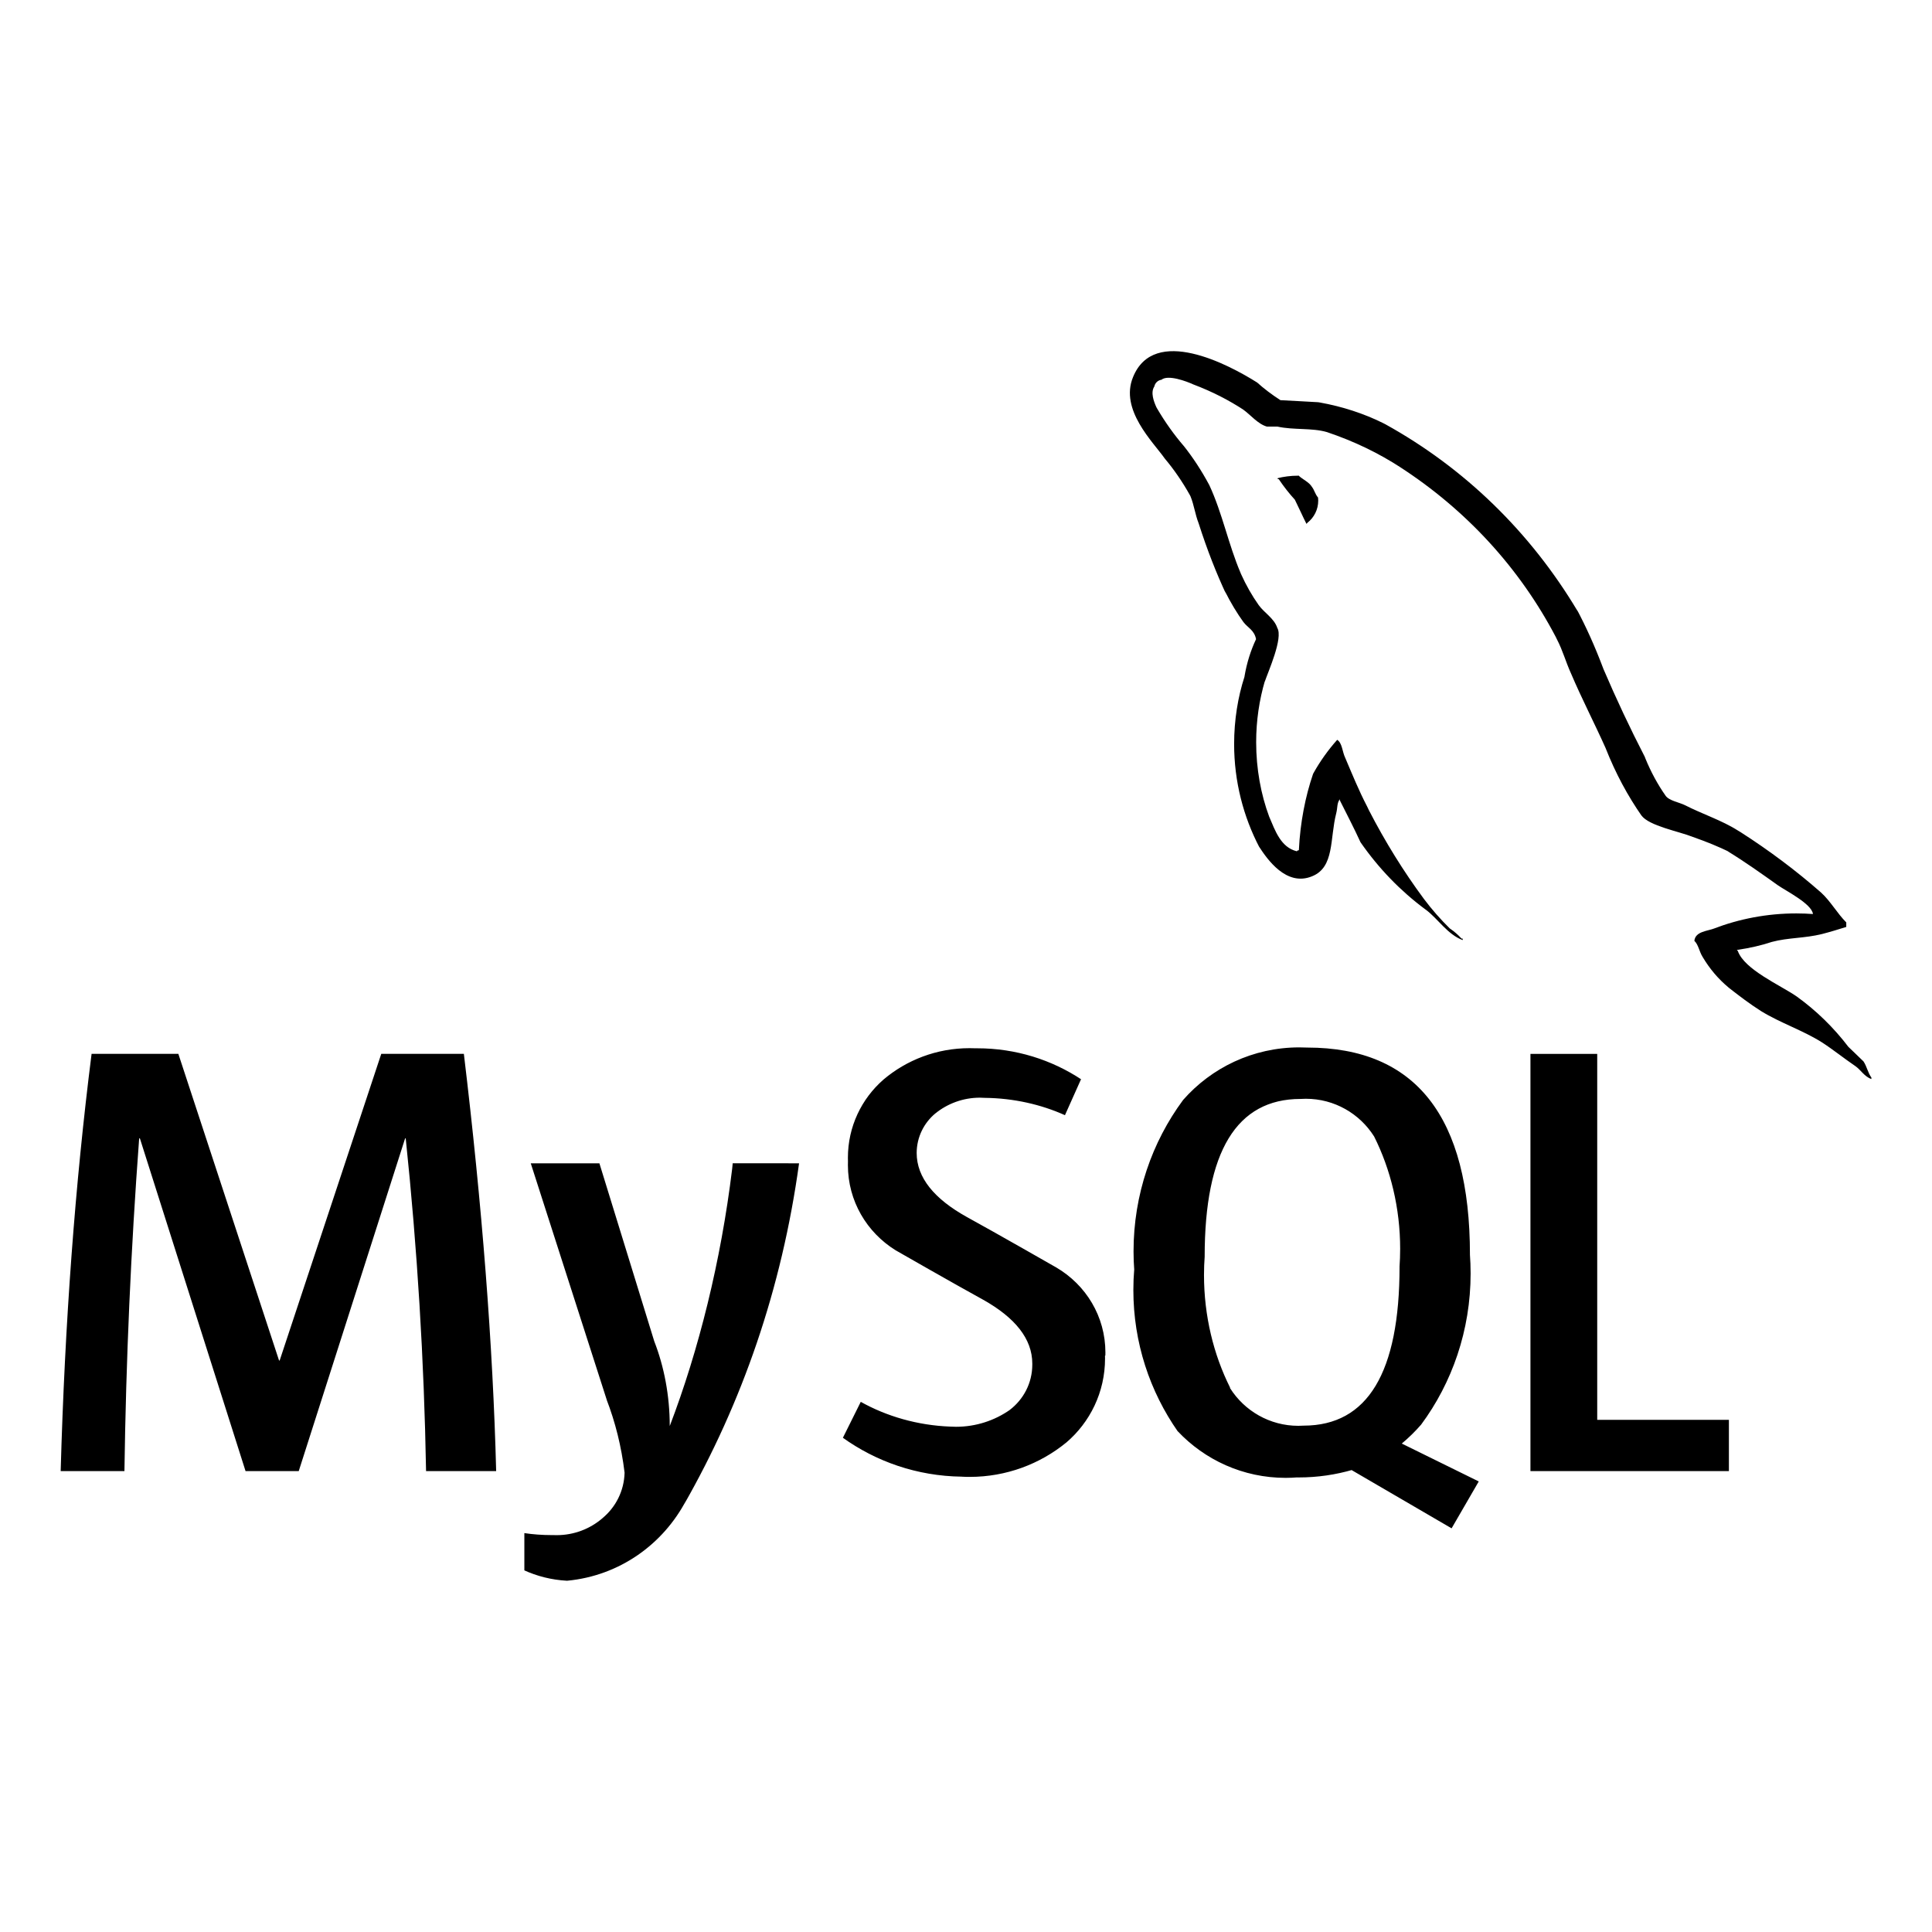
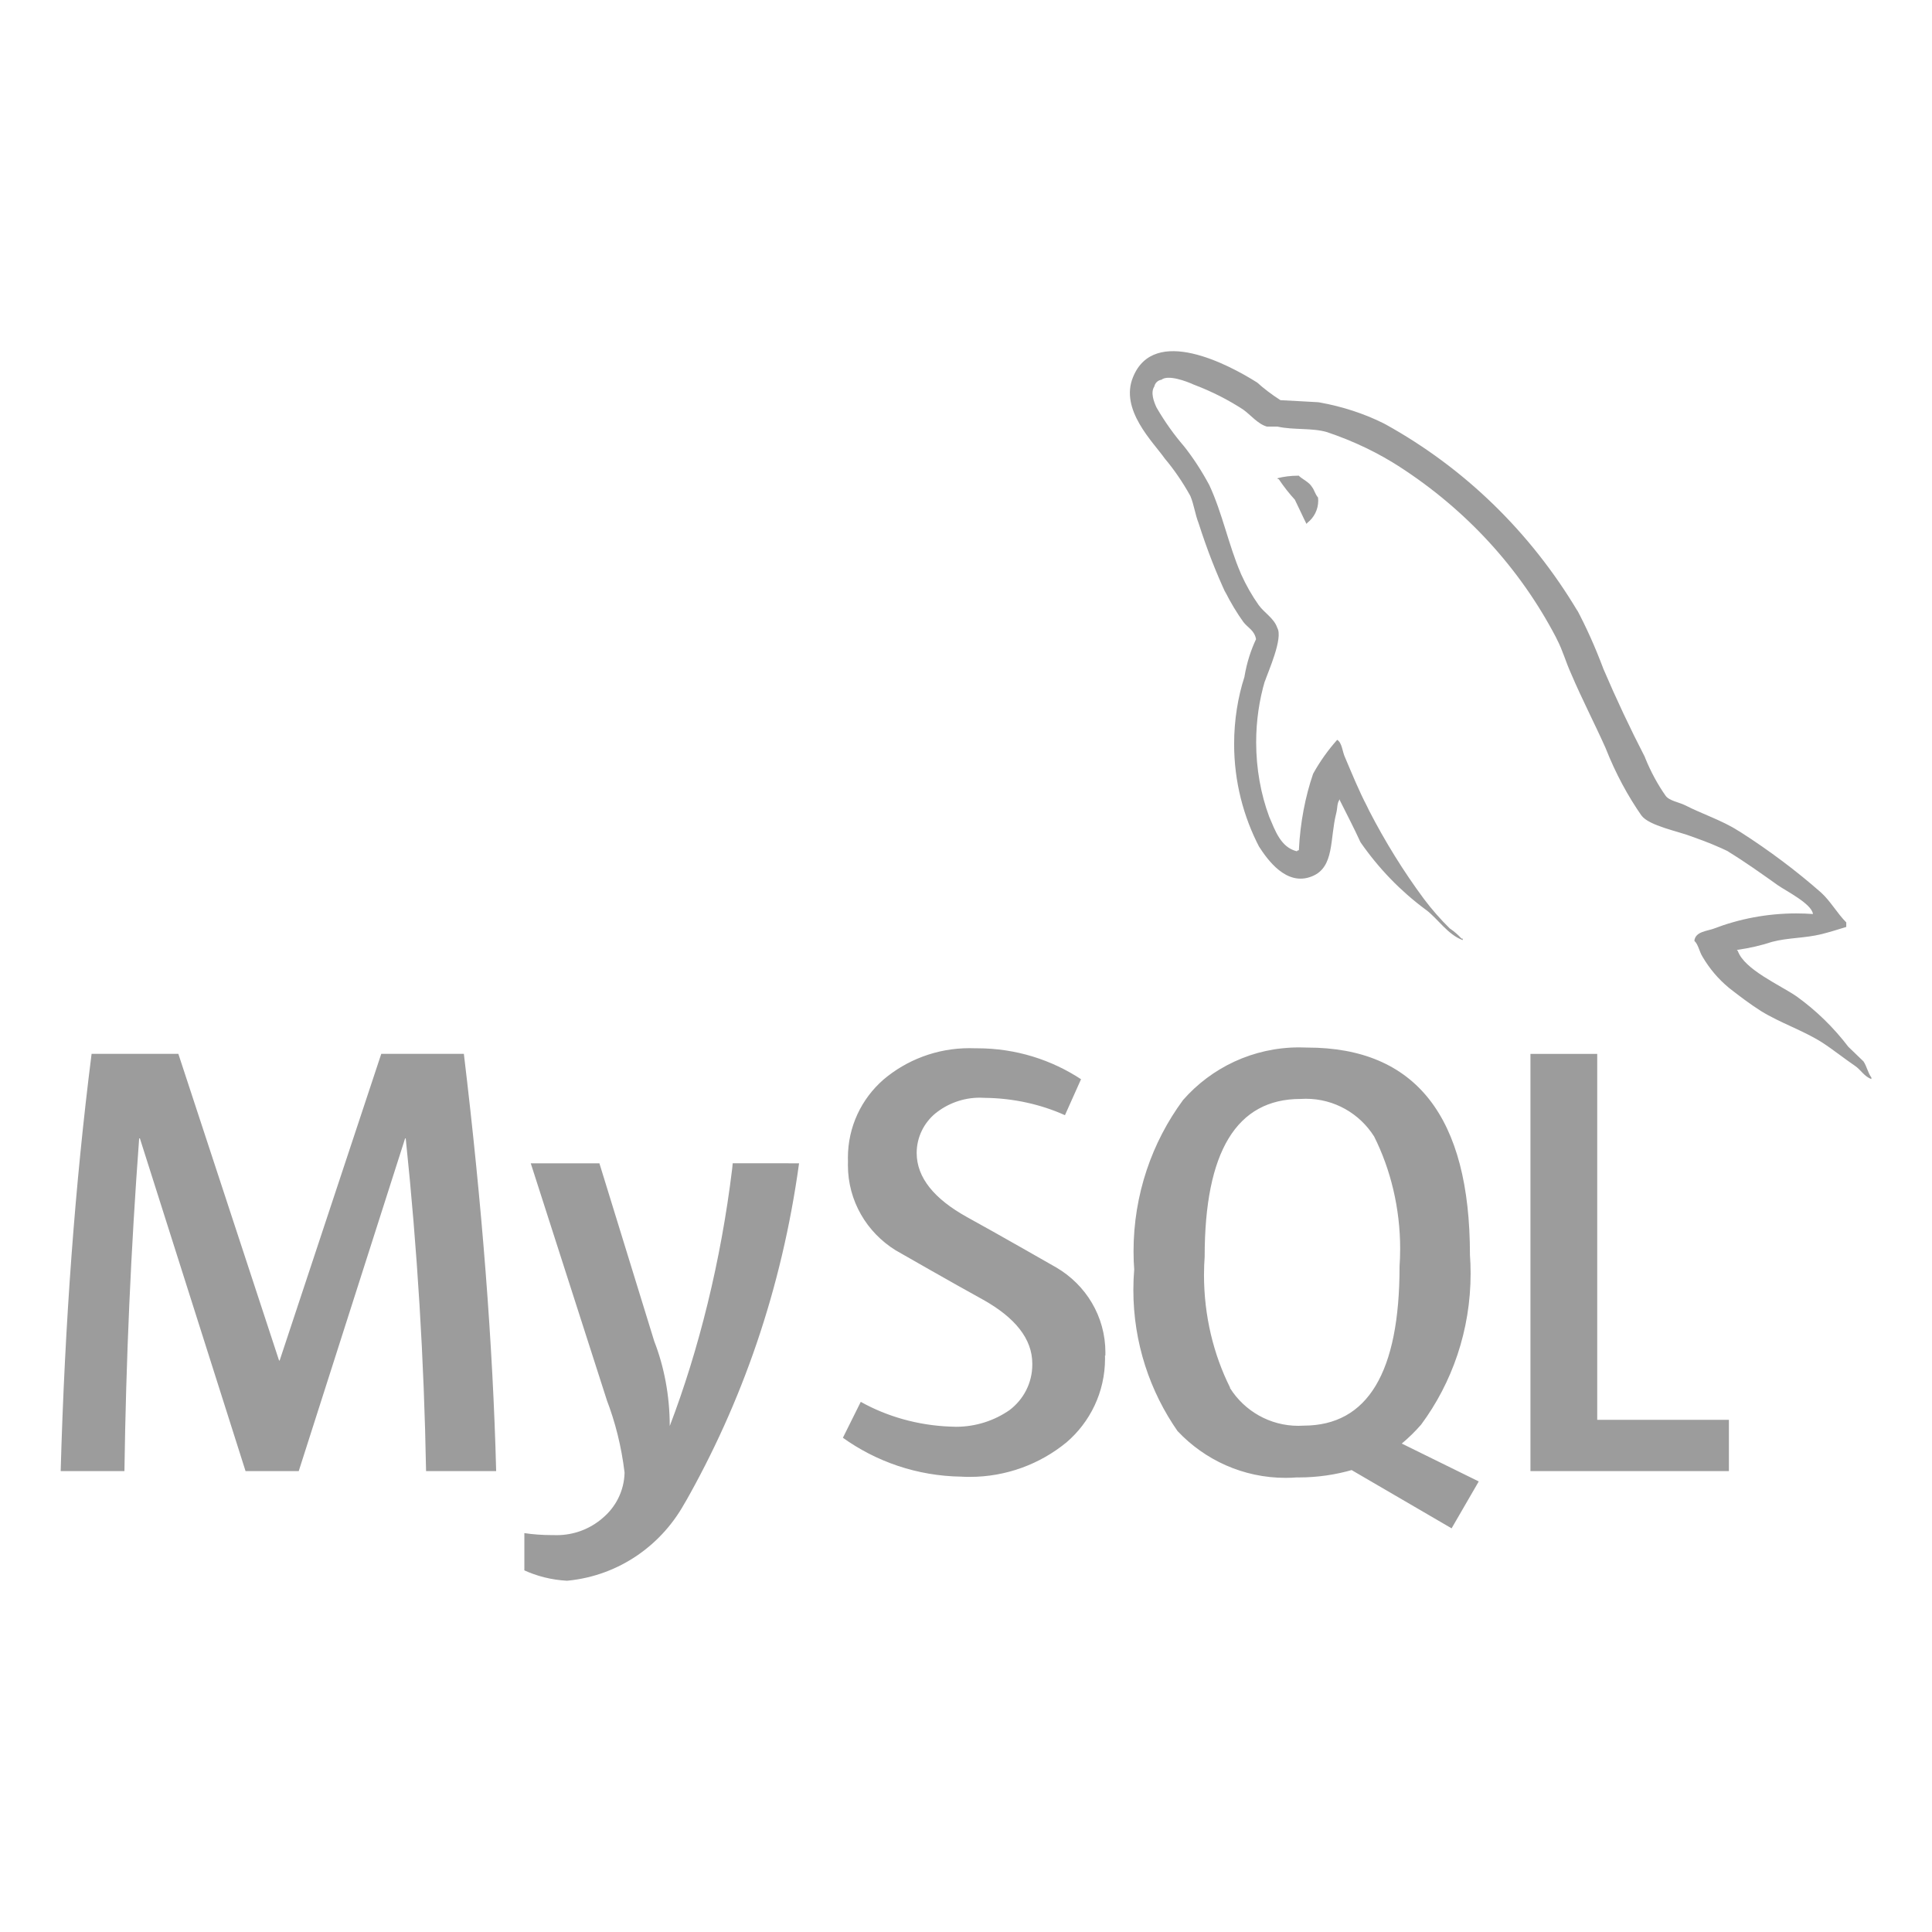
- <svg xmlns="http://www.w3.org/2000/svg" fill="#000000" width="800px" height="800px" viewBox="0 0 32 32" version="1.1">
+ <svg xmlns="http://www.w3.org/2000/svg" fill="#9C9C9C" width="800px" height="800px" viewBox="0 0 32 32" version="1.1">
  <path d="M30.026 15.139c-0.082-0.006-0.177-0.010-0.273-0.010-0.484 0-0.947 0.090-1.373 0.254l0.026-0.009c-0.125 0.050-0.325 0.050-0.342 0.209 0.069 0.066 0.079 0.175 0.137 0.267 0.117 0.198 0.261 0.366 0.429 0.506l0.003 0.003c0.175 0.137 0.35 0.27 0.534 0.387 0.325 0.2 0.694 0.319 1.012 0.52 0.181 0.117 0.366 0.266 0.55 0.391 0.091 0.062 0.15 0.175 0.267 0.215v-0.025c-0.057-0.075-0.075-0.184-0.131-0.267-0.084-0.084-0.167-0.159-0.25-0.241-0.248-0.325-0.535-0.603-0.857-0.835l-0.012-0.008c-0.267-0.182-0.852-0.437-0.962-0.744l-0.016-0.018c0.218-0.031 0.412-0.077 0.599-0.139l-0.024 0.007c0.284-0.075 0.544-0.059 0.837-0.132 0.132-0.034 0.266-0.075 0.4-0.117v-0.075c-0.15-0.15-0.262-0.354-0.417-0.494-0.409-0.36-0.86-0.698-1.335-1.002l-0.045-0.027c-0.262-0.167-0.595-0.275-0.871-0.417-0.1-0.050-0.267-0.075-0.325-0.159-0.13-0.185-0.245-0.397-0.336-0.621l-0.008-0.022q-0.368-0.714-0.684-1.453c-0.144-0.383-0.287-0.697-0.448-1.001l0.023 0.047c-0.786-1.319-1.881-2.379-3.188-3.102l-0.043-0.022c-0.309-0.153-0.668-0.272-1.045-0.339l-0.025-0.004c-0.209-0.010-0.417-0.025-0.625-0.034-0.146-0.094-0.272-0.19-0.39-0.296l0.003 0.003c-0.475-0.3-1.704-0.95-2.054-0.090-0.225 0.542 0.334 1.077 0.527 1.352 0.154 0.183 0.294 0.388 0.415 0.605l0.010 0.020c0.059 0.145 0.075 0.294 0.134 0.445 0.145 0.452 0.292 0.823 0.459 1.182l-0.026-0.062c0.099 0.199 0.202 0.368 0.317 0.528l-0.008-0.012c0.067 0.091 0.182 0.134 0.209 0.284-0.086 0.181-0.153 0.391-0.19 0.61l-0.002 0.014c-0.108 0.332-0.171 0.715-0.171 1.112 0 0.621 0.153 1.206 0.423 1.72l-0.010-0.020c0.134 0.207 0.452 0.667 0.878 0.491 0.375-0.15 0.292-0.625 0.4-1.043 0.025-0.1 0.009-0.166 0.060-0.234v0.019c0.117 0.235 0.235 0.459 0.342 0.694 0.302 0.435 0.661 0.805 1.071 1.11l0.013 0.009c0.2 0.15 0.359 0.41 0.609 0.502v-0.025h-0.019c-0.057-0.062-0.12-0.117-0.189-0.164l-0.004-0.002c-0.155-0.152-0.299-0.316-0.429-0.489l-0.008-0.011c-0.326-0.44-0.636-0.938-0.905-1.461l-0.029-0.061c-0.137-0.262-0.252-0.545-0.362-0.804-0.050-0.1-0.050-0.25-0.134-0.3-0.148 0.166-0.281 0.351-0.392 0.55l-0.008 0.016c-0.128 0.373-0.212 0.804-0.234 1.251l-0 0.011c-0.034 0.009-0.017 0-0.034 0.018-0.267-0.065-0.359-0.342-0.459-0.575-0.136-0.366-0.215-0.79-0.215-1.231 0-0.356 0.051-0.7 0.147-1.025l-0.006 0.026c0.059-0.175 0.309-0.727 0.209-0.895-0.052-0.159-0.217-0.25-0.309-0.379-0.109-0.154-0.209-0.329-0.292-0.514l-0.008-0.020c-0.2-0.467-0.3-0.985-0.517-1.452-0.131-0.244-0.269-0.454-0.424-0.65l0.007 0.009c-0.165-0.191-0.317-0.404-0.449-0.63l-0.011-0.020c-0.041-0.091-0.1-0.242-0.034-0.342 0.012-0.058 0.058-0.103 0.117-0.112l0.001-0c0.11-0.090 0.419 0.027 0.527 0.077 0.317 0.12 0.59 0.261 0.843 0.427l-0.016-0.010c0.117 0.082 0.244 0.241 0.394 0.282h0.175c0.267 0.059 0.569 0.018 0.819 0.091 0.459 0.155 0.856 0.349 1.223 0.587l-0.021-0.013c1.104 0.713 1.988 1.677 2.586 2.816l0.020 0.041c0.1 0.192 0.144 0.369 0.235 0.569 0.175 0.412 0.391 0.829 0.569 1.227 0.169 0.428 0.369 0.798 0.607 1.139l-0.012-0.018c0.125 0.175 0.627 0.266 0.852 0.357 0.237 0.083 0.427 0.162 0.611 0.251l-0.037-0.016c0.287 0.175 0.567 0.375 0.837 0.567 0.137 0.095 0.554 0.304 0.579 0.472zM18.302 22.452c0 0.015 0.001 0.032 0.001 0.049 0 0.558-0.249 1.057-0.643 1.393l-0.003 0.002c-0.432 0.352-0.989 0.566-1.596 0.566-0.047 0-0.094-0.001-0.14-0.004l0.006 0c-0.739-0.010-1.419-0.25-1.976-0.651l0.010 0.007 0.296-0.595c0.429 0.24 0.939 0.389 1.481 0.41l0.006 0c0.027 0.002 0.058 0.003 0.090 0.003 0.332 0 0.641-0.104 0.894-0.281l-0.005 0.003c0.229-0.174 0.375-0.446 0.375-0.752 0-0.006-0-0.011-0-0.017v0.001c0-0.412-0.287-0.762-0.81-1.056-0.485-0.266-1.453-0.821-1.453-0.821-0.478-0.296-0.791-0.817-0.791-1.411 0-0.021 0-0.042 0.001-0.063l-0 0.003c-0.001-0.019-0.001-0.041-0.001-0.063 0-0.515 0.227-0.977 0.586-1.291l0.002-0.002c0.382-0.324 0.881-0.521 1.426-0.521 0.035 0 0.069 0.001 0.103 0.002l-0.005-0c0.009-0 0.020-0 0.031-0 0.639 0 1.234 0.191 1.73 0.52l-0.012-0.007-0.266 0.595c-0.391-0.176-0.847-0.282-1.327-0.287l-0.002-0c-0.024-0.002-0.051-0.003-0.079-0.003-0.28 0-0.538 0.098-0.74 0.262l0.002-0.002c-0.189 0.157-0.309 0.392-0.31 0.655v0c0 0.41 0.292 0.762 0.832 1.062 0.491 0.269 1.483 0.837 1.483 0.837 0.488 0.287 0.811 0.809 0.811 1.407 0 0.018-0 0.037-0.001 0.055l0-0.003zM20.374 22.983c-0.273-0.545-0.432-1.187-0.432-1.866 0-0.107 0.004-0.213 0.012-0.317l-0.001 0.014q0-2.611 1.587-2.612c0.026-0.002 0.057-0.003 0.089-0.003 0.475 0 0.892 0.248 1.129 0.622l0.003 0.005c0.271 0.542 0.43 1.182 0.43 1.858 0 0.104-0.004 0.207-0.011 0.309l0.001-0.014q0 2.632-1.587 2.634c-0.027 0.002-0.058 0.003-0.089 0.003-0.475 0-0.893-0.248-1.13-0.622l-0.003-0.005zM24.488 24.535l-1.27-0.625c0.116-0.097 0.22-0.199 0.316-0.309l0.003-0.003c0.513-0.692 0.821-1.563 0.821-2.505 0-0.109-0.004-0.217-0.012-0.324l0.001 0.014q0-3.43-2.693-3.432c-0.040-0.002-0.087-0.003-0.134-0.003-0.767 0-1.456 0.337-1.925 0.872l-0.002 0.003c-0.511 0.692-0.818 1.562-0.818 2.504 0 0.106 0.004 0.211 0.012 0.315l-0.001-0.014c-0.009 0.101-0.014 0.219-0.014 0.338 0 0.874 0.274 1.684 0.74 2.349l-0.009-0.013c0.449 0.478 1.086 0.776 1.791 0.776 0.066 0 0.131-0.003 0.195-0.008l-0.009 0.001c0.009 0 0.021 0 0.032 0 0.311 0 0.612-0.045 0.897-0.128l-0.022 0.006 1.656 0.965 0.45-0.777zM28.636 24.366h-3.287v-6.91h1.106v6.061h2.181zM13.235 19.268c-0.287 2.084-0.944 3.965-1.905 5.65l0.040-0.077c-0.385 0.741-1.113 1.257-1.968 1.34l-0.010 0.001c-0.259-0.014-0.5-0.076-0.719-0.177l0.012 0.005v-0.617c0.137 0.021 0.295 0.033 0.456 0.033 0.009 0 0.018-0 0.028-0h-0.001c0.016 0.001 0.034 0.001 0.052 0.001 0.289 0 0.554-0.105 0.758-0.28l-0.002 0.001c0.22-0.181 0.361-0.451 0.369-0.755l0-0.001c-0.053-0.438-0.154-0.837-0.299-1.214l0.012 0.034-1.267-3.944h1.137l0.909 2.949c0.162 0.416 0.256 0.898 0.256 1.401 0 0.001 0 0.002 0 0.002v-0c0.482-1.262 0.848-2.734 1.034-4.261l0.009-0.092zM8.215 24.366h-1.158q-0.049-2.761-0.337-5.511h-0.010l-1.762 5.511h-0.881l-1.75-5.511h-0.012q-0.205 2.751-0.244 5.511h-1.056q0.103-3.685 0.512-6.911h1.437l1.668 5.079h0.010l1.683-5.079h1.368q0.454 3.777 0.535 6.911zM21.505 7.879c-0.002 0-0.005-0-0.008-0-0.119 0-0.234 0.015-0.344 0.043l0.010-0.002v0.016h0.017c0.086 0.128 0.174 0.239 0.269 0.343l-0.002-0.002c0.067 0.134 0.125 0.267 0.192 0.4l0.017-0.019c0.109-0.086 0.178-0.218 0.178-0.366 0-0.018-0.001-0.035-0.003-0.053l0 0.002c-0.050-0.059-0.057-0.117-0.1-0.175-0.050-0.084-0.157-0.125-0.225-0.191z" />
</svg>
